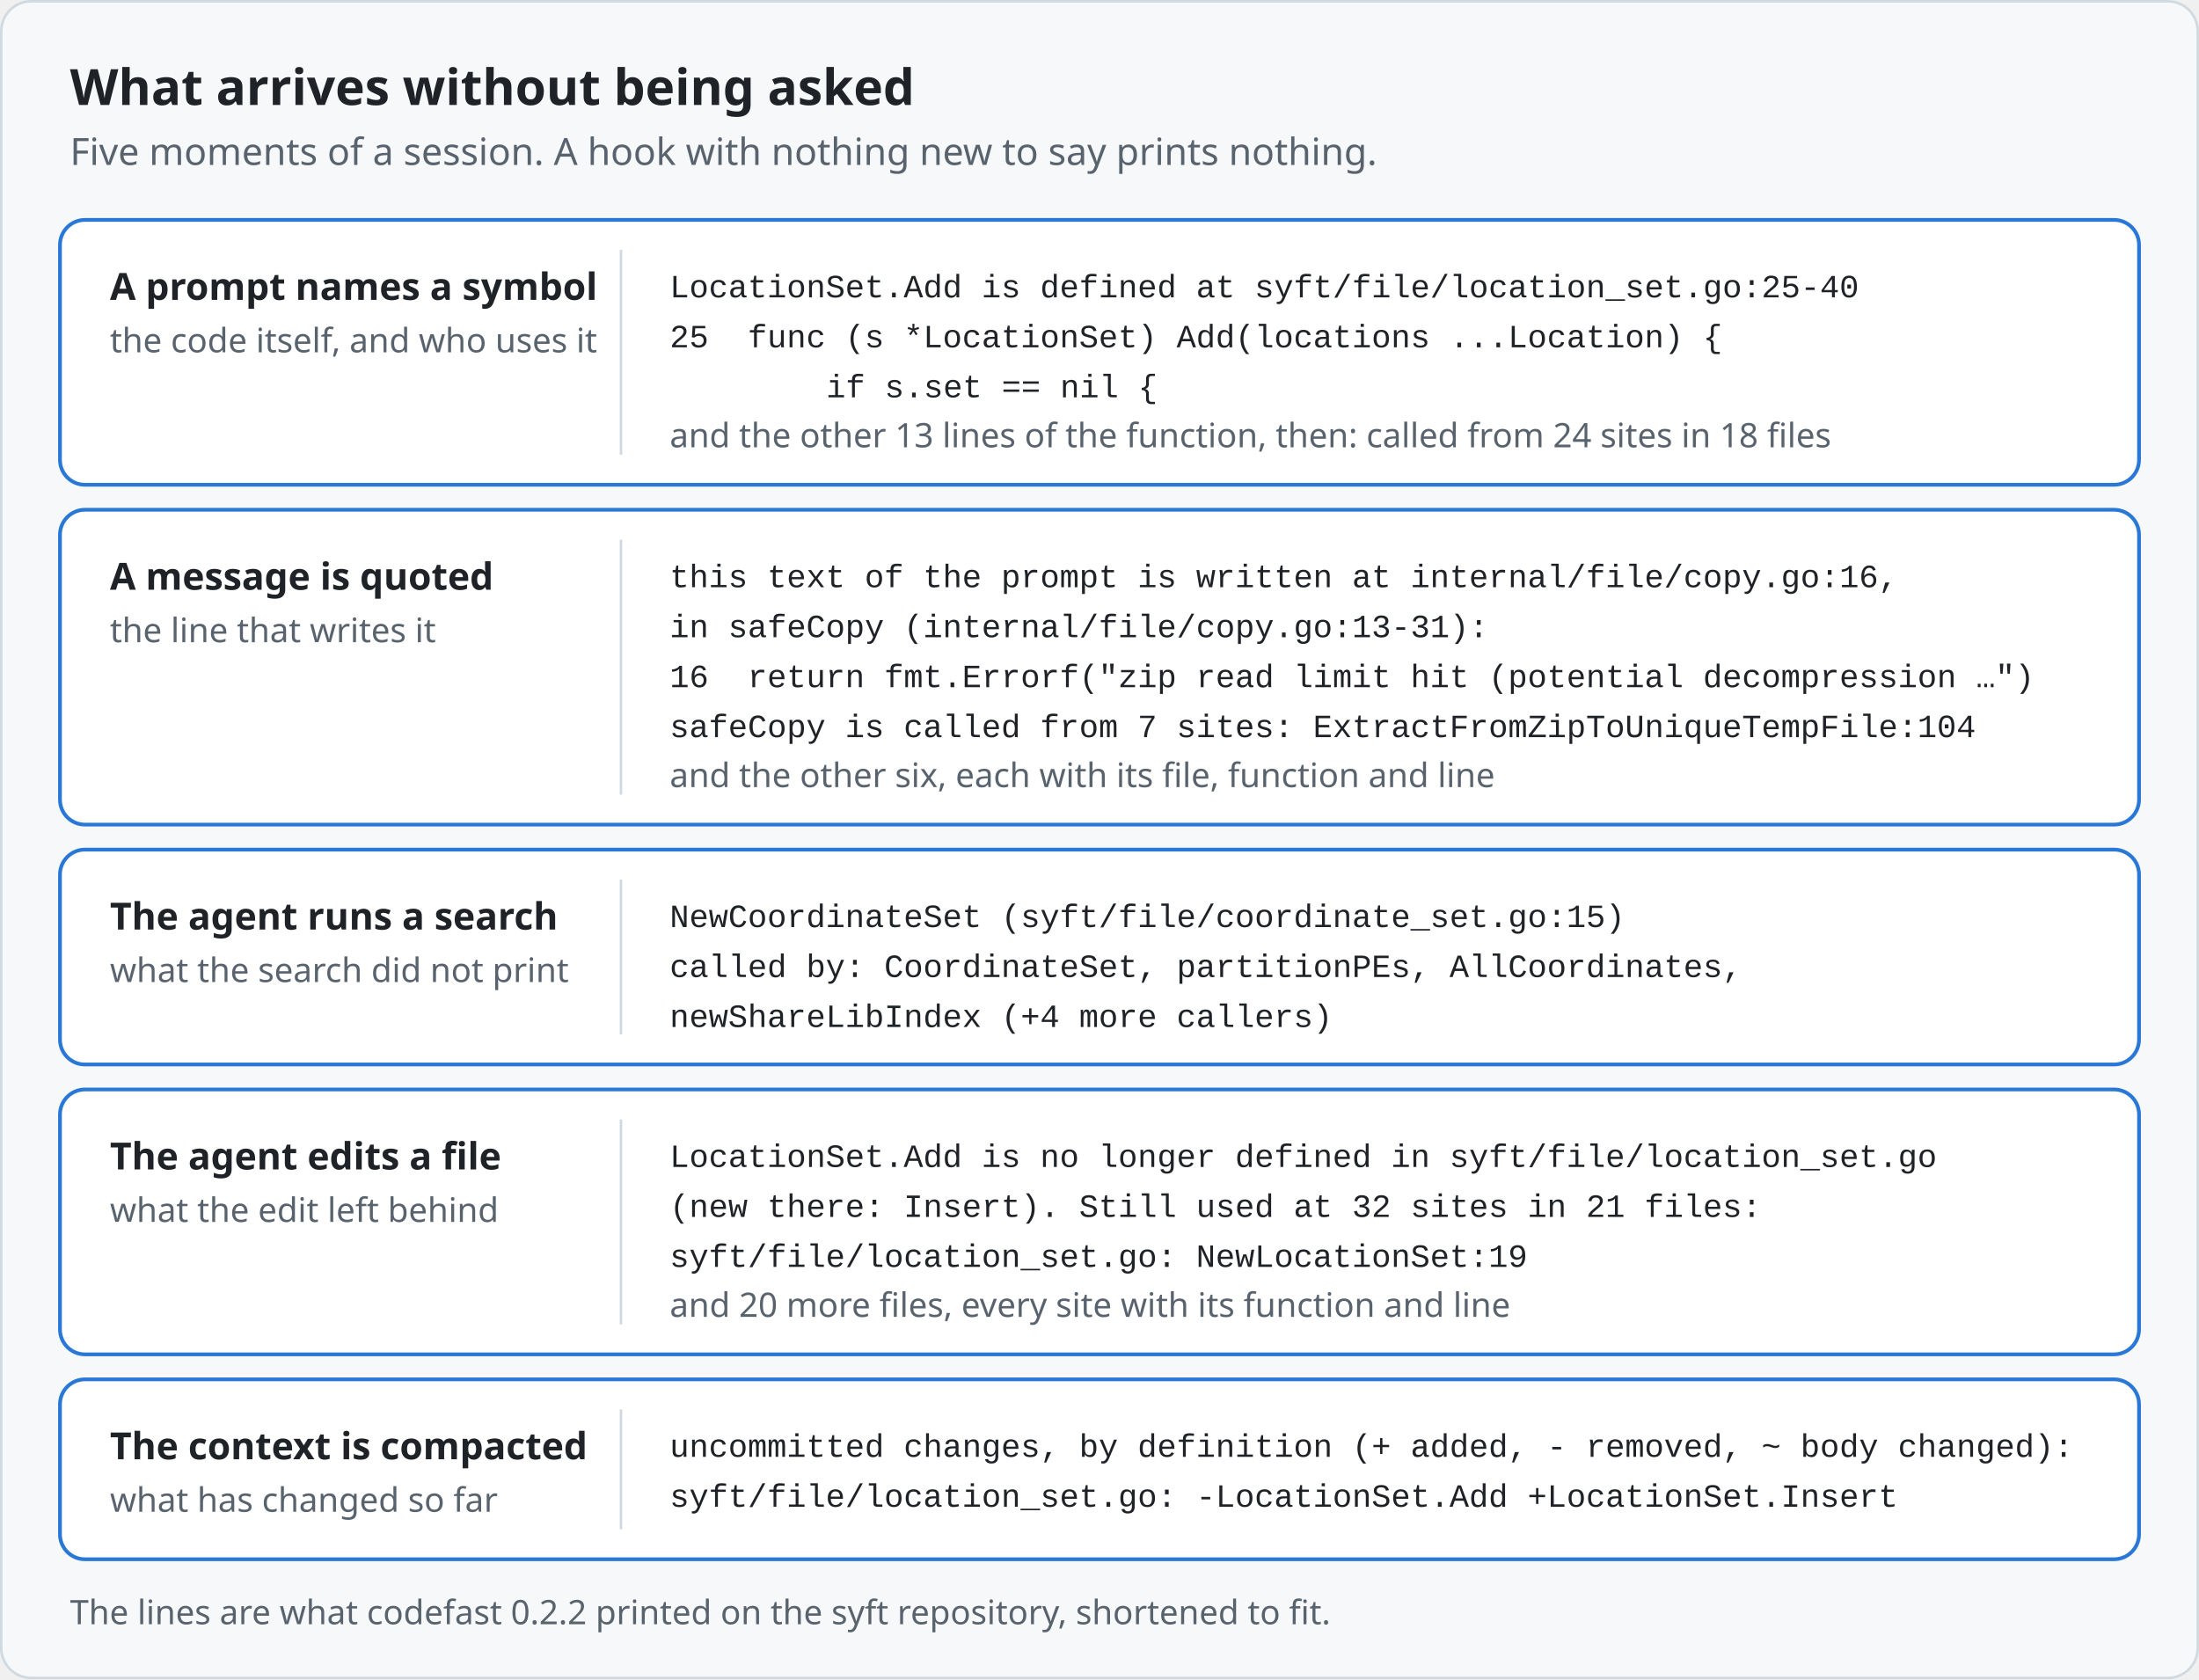
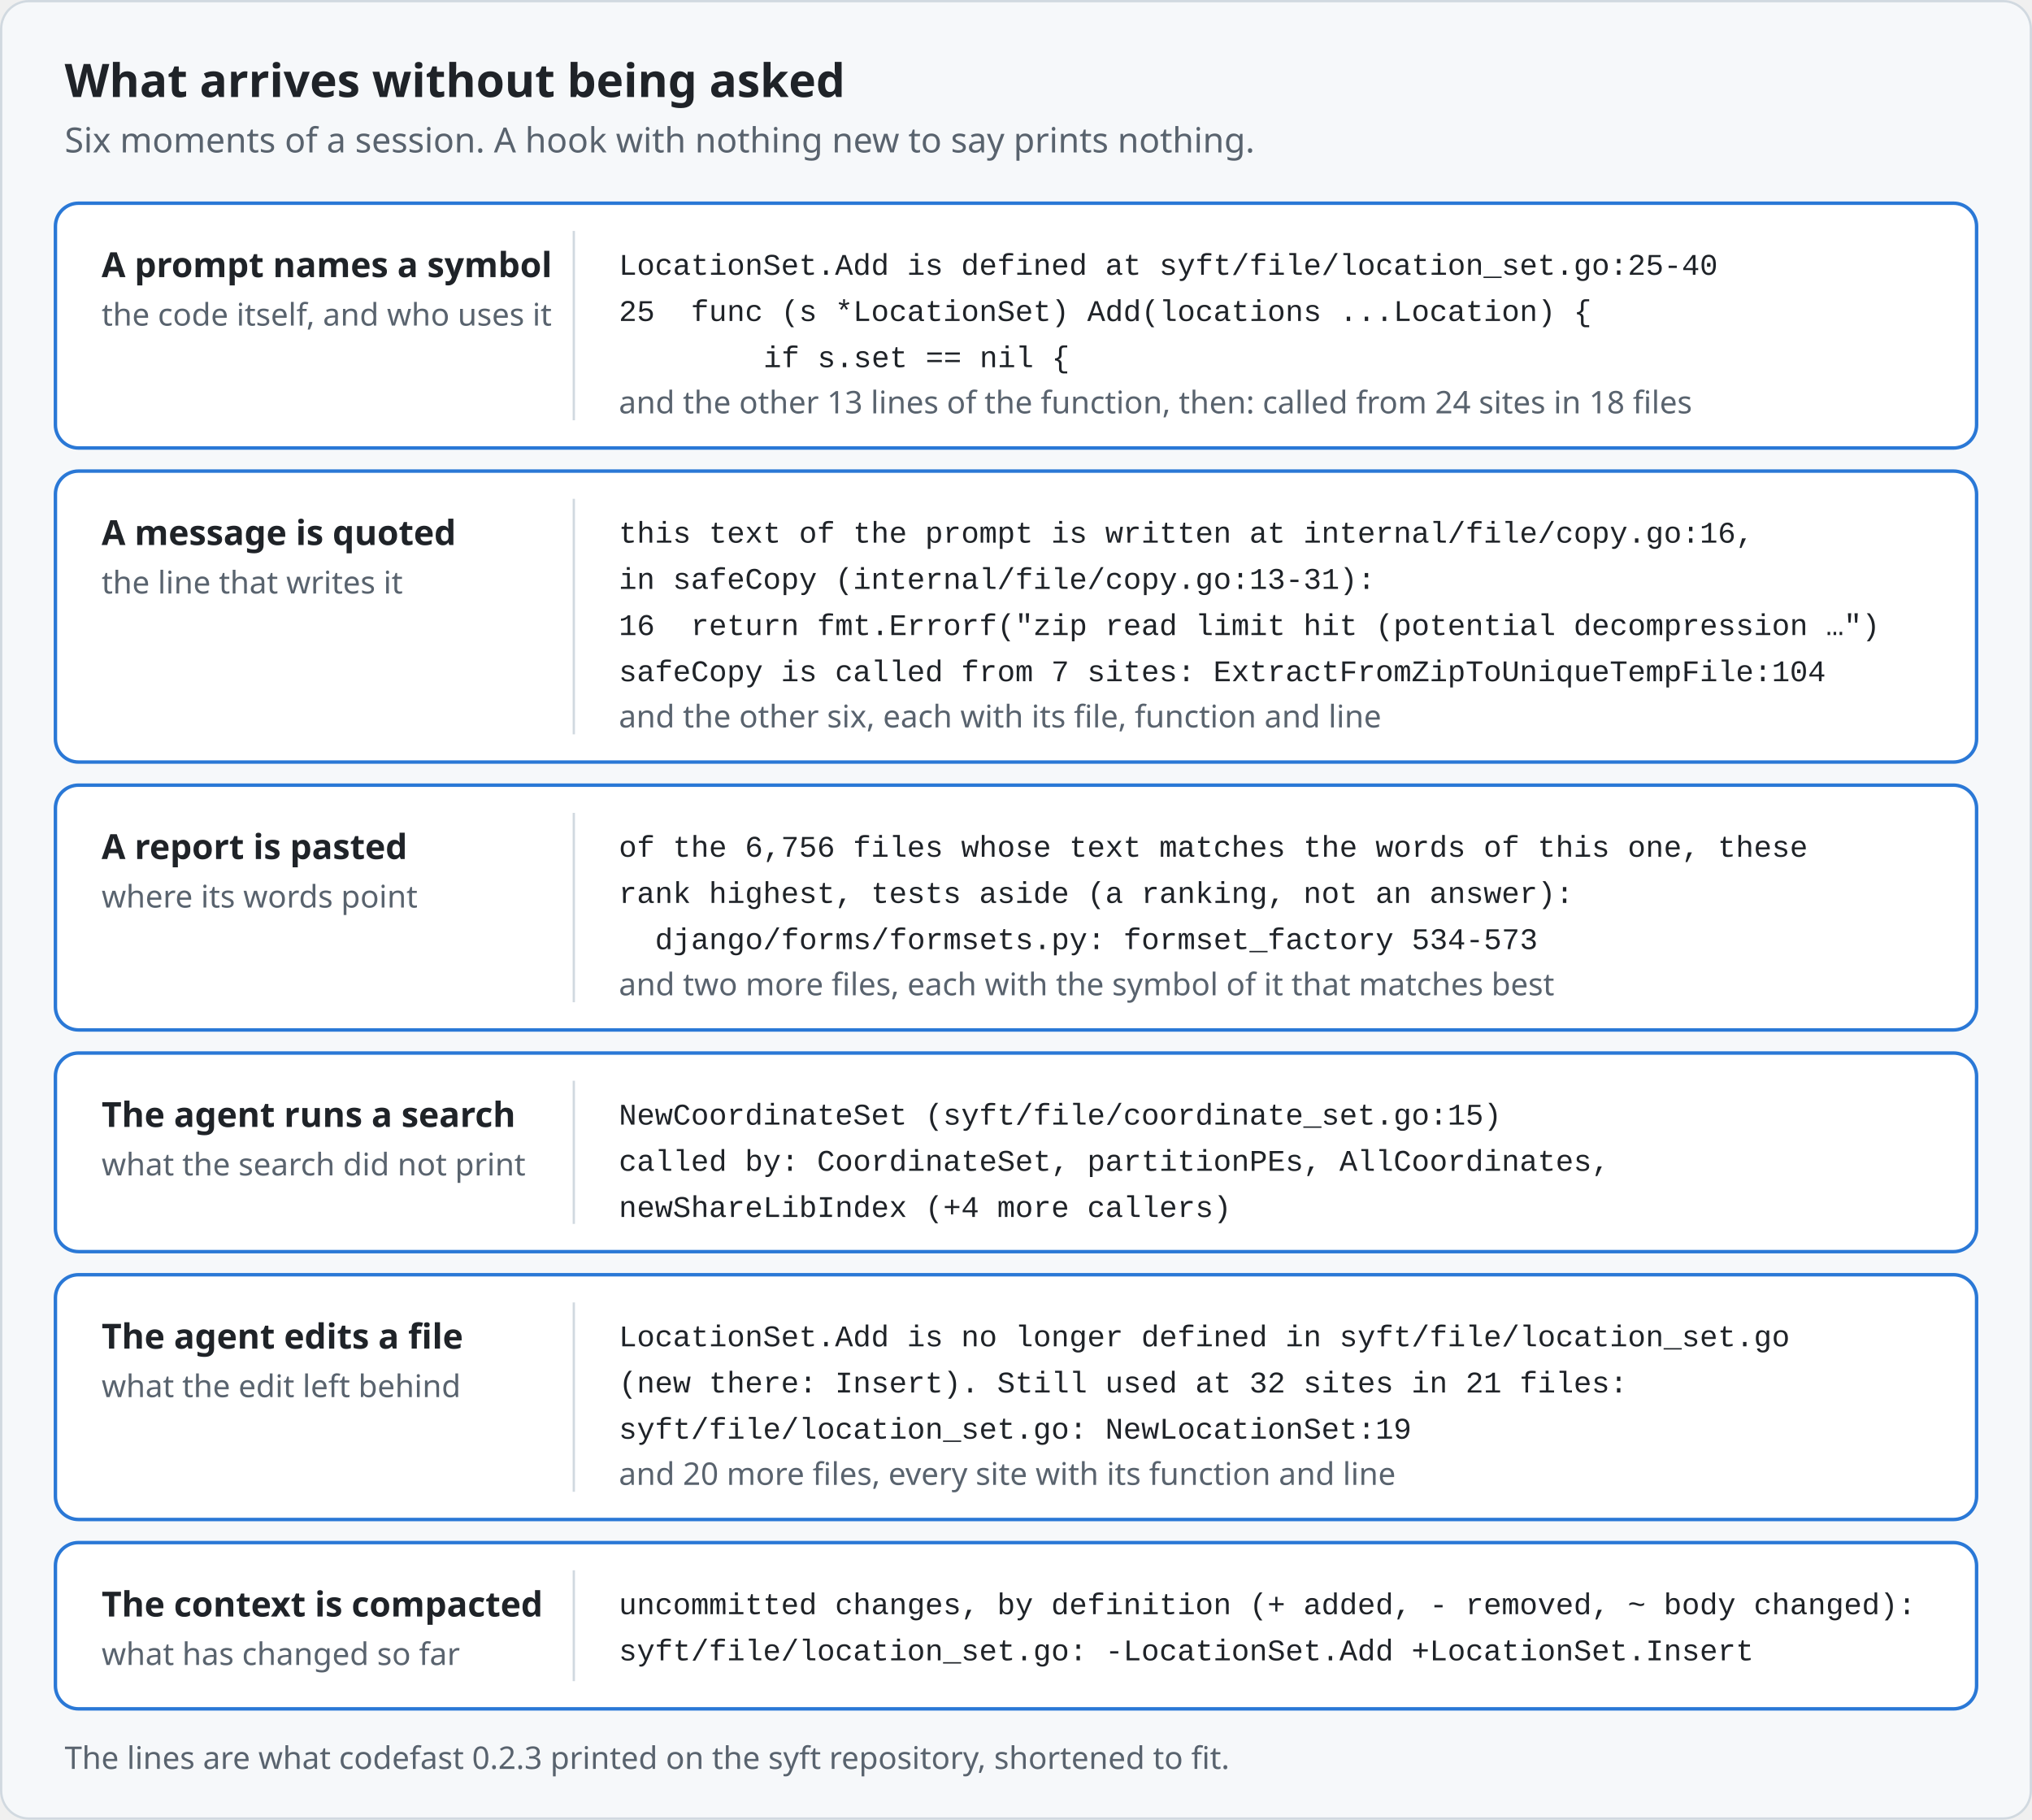
- <svg xmlns="http://www.w3.org/2000/svg" width="880" height="672" viewBox="0 0 880 672" role="img" aria-labelledby="t d" font-family="-apple-system, BlinkMacSystemFont, 'Segoe UI', 'Noto Sans', Helvetica, Arial, sans-serif">
-   <rect x="0.5" y="0.5" width="879" height="671" rx="12" fill="#f6f8fa" stroke="#d1d9e0" />
+ <svg xmlns="http://www.w3.org/2000/svg" width="880" height="788" viewBox="0 0 880 788" role="img" aria-labelledby="t d" font-family="-apple-system, BlinkMacSystemFont, 'Segoe UI', 'Noto Sans', Helvetica, Arial, sans-serif">
+   <rect x="0.5" y="0.5" width="879" height="787" rx="12" fill="#f6f8fa" stroke="#d1d9e0" />
  <text x="28" y="42" font-size="20" font-weight="600" fill="#1f2328">What arrives without being asked</text>
-   <text x="28" y="66" font-size="15" fill="#59636e">Five moments of a session. A hook with nothing new to say prints nothing.</text>
+   <text x="28" y="66" font-size="15" fill="#59636e">Six moments of a session. A hook with nothing new to say prints nothing.</text>
  <rect x="24" y="88" width="832" height="106" rx="10" fill="#ffffff" stroke="#2a78d6" stroke-width="1.5" />
  <path d="M248.5 100V182" stroke="#d1d9e0" />
  <text x="44" y="120" font-size="15" font-weight="600" fill="#1f2328">A prompt names a symbol</text>
  <text x="44" y="141" font-size="13.5" fill="#59636e">the code itself, and who uses it</text>
  <g font-family="ui-monospace, SFMono-Regular, 'SF Mono', Menlo, Consolas, 'Liberation Mono', monospace" font-size="13">
    <text x="268.00" y="119" fill="#1f2328" textLength="477.50" xml:space="preserve">LocationSet.Add is defined at syft/file/location_set.go:25-40</text>
    <text x="268.00" y="139" fill="#1f2328" textLength="422.70" xml:space="preserve">25  func (s *LocationSet) Add(locations ...Location) {</text>
    <text x="330.62" y="159" fill="#1f2328" textLength="133.07" xml:space="preserve">if s.set == nil {</text>
  </g>
  <text x="268" y="179" font-size="13.5" fill="#59636e">and the other 13 lines of the function, then: called from 24 sites in 18 files</text>
  <rect x="24" y="204" width="832" height="126" rx="10" fill="#ffffff" stroke="#2a78d6" stroke-width="1.5" />
  <path d="M248.5 216V318" stroke="#d1d9e0" />
  <text x="44" y="236" font-size="15" font-weight="600" fill="#1f2328">A message is quoted</text>
  <text x="44" y="257" font-size="13.5" fill="#59636e">the line that writes it</text>
  <g font-family="ui-monospace, SFMono-Regular, 'SF Mono', Menlo, Consolas, 'Liberation Mono', monospace" font-size="13">
    <text x="268.00" y="235" fill="#1f2328" textLength="493.15" xml:space="preserve">this text of the prompt is written at internal/file/copy.go:16,</text>
    <text x="268.00" y="255" fill="#1f2328" textLength="328.77" xml:space="preserve">in safeCopy (internal/file/copy.go:13-31):</text>
    <text x="268.00" y="275" fill="#1f2328" textLength="547.95" xml:space="preserve">16  return fmt.Errorf("zip read limit hit (potential decompression …")</text>
    <text x="268.00" y="295" fill="#1f2328" textLength="524.47" xml:space="preserve">safeCopy is called from 7 sites: ExtractFromZipToUniqueTempFile:104</text>
  </g>
  <text x="268" y="315" font-size="13.5" fill="#59636e">and the other six, each with its file, function and line</text>
-   <rect x="24" y="340" width="832" height="86" rx="10" fill="#ffffff" stroke="#2a78d6" stroke-width="1.5" />
-   <path d="M248.5 352V414" stroke="#d1d9e0" />
-   <text x="44" y="372" font-size="15" font-weight="600" fill="#1f2328">The agent runs a search</text>
-   <text x="44" y="393" font-size="13.5" fill="#59636e">what the search did not print</text>
+   <rect x="24" y="340" width="832" height="106" rx="10" fill="#ffffff" stroke="#2a78d6" stroke-width="1.5" />
+   <path d="M248.5 352V434" stroke="#d1d9e0" />
+   <text x="44" y="372" font-size="15" font-weight="600" fill="#1f2328">A report is pasted</text>
+   <text x="44" y="393" font-size="13.5" fill="#59636e">where its words point</text>
  <g font-family="ui-monospace, SFMono-Regular, 'SF Mono', Menlo, Consolas, 'Liberation Mono', monospace" font-size="13">
-     <text x="268.00" y="371" fill="#1f2328" textLength="383.56" xml:space="preserve">NewCoordinateSet (syft/file/coordinate_set.go:15)</text>
-     <text x="268.00" y="391" fill="#1f2328" textLength="430.53" xml:space="preserve">called by: CoordinateSet, partitionPEs, AllCoordinates,</text>
-     <text x="268.00" y="411" fill="#1f2328" textLength="266.15" xml:space="preserve">newShareLibIndex (+4 more callers)</text>
+     <text x="268.00" y="371" fill="#1f2328" textLength="516.64" xml:space="preserve">of the 6,756 files whose text matches the words of this one, these</text>
+     <text x="268.00" y="391" fill="#1f2328" textLength="414.88" xml:space="preserve">rank highest, tests aside (a ranking, not an answer):</text>
+     <text x="283.66" y="411" fill="#1f2328" textLength="383.56" xml:space="preserve">django/forms/formsets.py: formset_factory 534-573</text>
  </g>
-   <rect x="24" y="436" width="832" height="106" rx="10" fill="#ffffff" stroke="#2a78d6" stroke-width="1.5" />
-   <path d="M248.5 448V530" stroke="#d1d9e0" />
-   <text x="44" y="468" font-size="15" font-weight="600" fill="#1f2328">The agent edits a file</text>
-   <text x="44" y="489" font-size="13.5" fill="#59636e">what the edit left behind</text>
+   <text x="268" y="431" font-size="13.5" fill="#59636e">and two more files, each with the symbol of it that matches best</text>
+   <rect x="24" y="456" width="832" height="86" rx="10" fill="#ffffff" stroke="#2a78d6" stroke-width="1.5" />
+   <path d="M248.5 468V530" stroke="#d1d9e0" />
+   <text x="44" y="488" font-size="15" font-weight="600" fill="#1f2328">The agent runs a search</text>
+   <text x="44" y="509" font-size="13.5" fill="#59636e">what the search did not print</text>
  <g font-family="ui-monospace, SFMono-Regular, 'SF Mono', Menlo, Consolas, 'Liberation Mono', monospace" font-size="13">
-     <text x="268.00" y="467" fill="#1f2328" textLength="508.81" xml:space="preserve">LocationSet.Add is no longer defined in syft/file/location_set.go</text>
-     <text x="268.00" y="487" fill="#1f2328" textLength="438.36" xml:space="preserve">(new there: Insert). Still used at 32 sites in 21 files:</text>
-     <text x="268.00" y="507" fill="#1f2328" textLength="344.43" xml:space="preserve">syft/file/location_set.go: NewLocationSet:19</text>
+     <text x="268.00" y="487" fill="#1f2328" textLength="383.56" xml:space="preserve">NewCoordinateSet (syft/file/coordinate_set.go:15)</text>
+     <text x="268.00" y="507" fill="#1f2328" textLength="430.53" xml:space="preserve">called by: CoordinateSet, partitionPEs, AllCoordinates,</text>
+     <text x="268.00" y="527" fill="#1f2328" textLength="266.15" xml:space="preserve">newShareLibIndex (+4 more callers)</text>
  </g>
-   <text x="268" y="527" font-size="13.5" fill="#59636e">and 20 more files, every site with its function and line</text>
-   <rect x="24" y="552" width="832" height="72" rx="10" fill="#ffffff" stroke="#2a78d6" stroke-width="1.5" />
-   <path d="M248.5 564V612" stroke="#d1d9e0" />
-   <text x="44" y="584" font-size="15" font-weight="600" fill="#1f2328">The context is compacted</text>
-   <text x="44" y="605" font-size="13.5" fill="#59636e">what has changed so far</text>
+   <rect x="24" y="552" width="832" height="106" rx="10" fill="#ffffff" stroke="#2a78d6" stroke-width="1.5" />
+   <path d="M248.5 564V646" stroke="#d1d9e0" />
+   <text x="44" y="584" font-size="15" font-weight="600" fill="#1f2328">The agent edits a file</text>
+   <text x="44" y="605" font-size="13.5" fill="#59636e">what the edit left behind</text>
  <g font-family="ui-monospace, SFMono-Regular, 'SF Mono', Menlo, Consolas, 'Liberation Mono', monospace" font-size="13">
-     <text x="268.00" y="583" fill="#1f2328" textLength="563.61" xml:space="preserve">uncommitted changes, by definition (+ added, - removed, ~ body changed):</text>
-     <text x="268.00" y="603" fill="#1f2328" textLength="493.15" xml:space="preserve">syft/file/location_set.go: -LocationSet.Add +LocationSet.Insert</text>
+     <text x="268.00" y="583" fill="#1f2328" textLength="508.81" xml:space="preserve">LocationSet.Add is no longer defined in syft/file/location_set.go</text>
+     <text x="268.00" y="603" fill="#1f2328" textLength="438.36" xml:space="preserve">(new there: Insert). Still used at 32 sites in 21 files:</text>
+     <text x="268.00" y="623" fill="#1f2328" textLength="344.43" xml:space="preserve">syft/file/location_set.go: NewLocationSet:19</text>
  </g>
-   <text x="28" y="650" font-size="13.5" fill="#59636e">The lines are what codefast 0.2.2 printed on the syft repository, shortened to fit.</text>
+   <text x="268" y="643" font-size="13.5" fill="#59636e">and 20 more files, every site with its function and line</text>
+   <rect x="24" y="668" width="832" height="72" rx="10" fill="#ffffff" stroke="#2a78d6" stroke-width="1.5" />
+   <path d="M248.5 680V728" stroke="#d1d9e0" />
+   <text x="44" y="700" font-size="15" font-weight="600" fill="#1f2328">The context is compacted</text>
+   <text x="44" y="721" font-size="13.5" fill="#59636e">what has changed so far</text>
+   <g font-family="ui-monospace, SFMono-Regular, 'SF Mono', Menlo, Consolas, 'Liberation Mono', monospace" font-size="13">
+     <text x="268.00" y="699" fill="#1f2328" textLength="563.61" xml:space="preserve">uncommitted changes, by definition (+ added, - removed, ~ body changed):</text>
+     <text x="268.00" y="719" fill="#1f2328" textLength="493.15" xml:space="preserve">syft/file/location_set.go: -LocationSet.Add +LocationSet.Insert</text>
+   </g>
+   <text x="28" y="766" font-size="13.5" fill="#59636e">The lines are what codefast 0.2.3 printed on the syft repository, shortened to fit.</text>
</svg>
